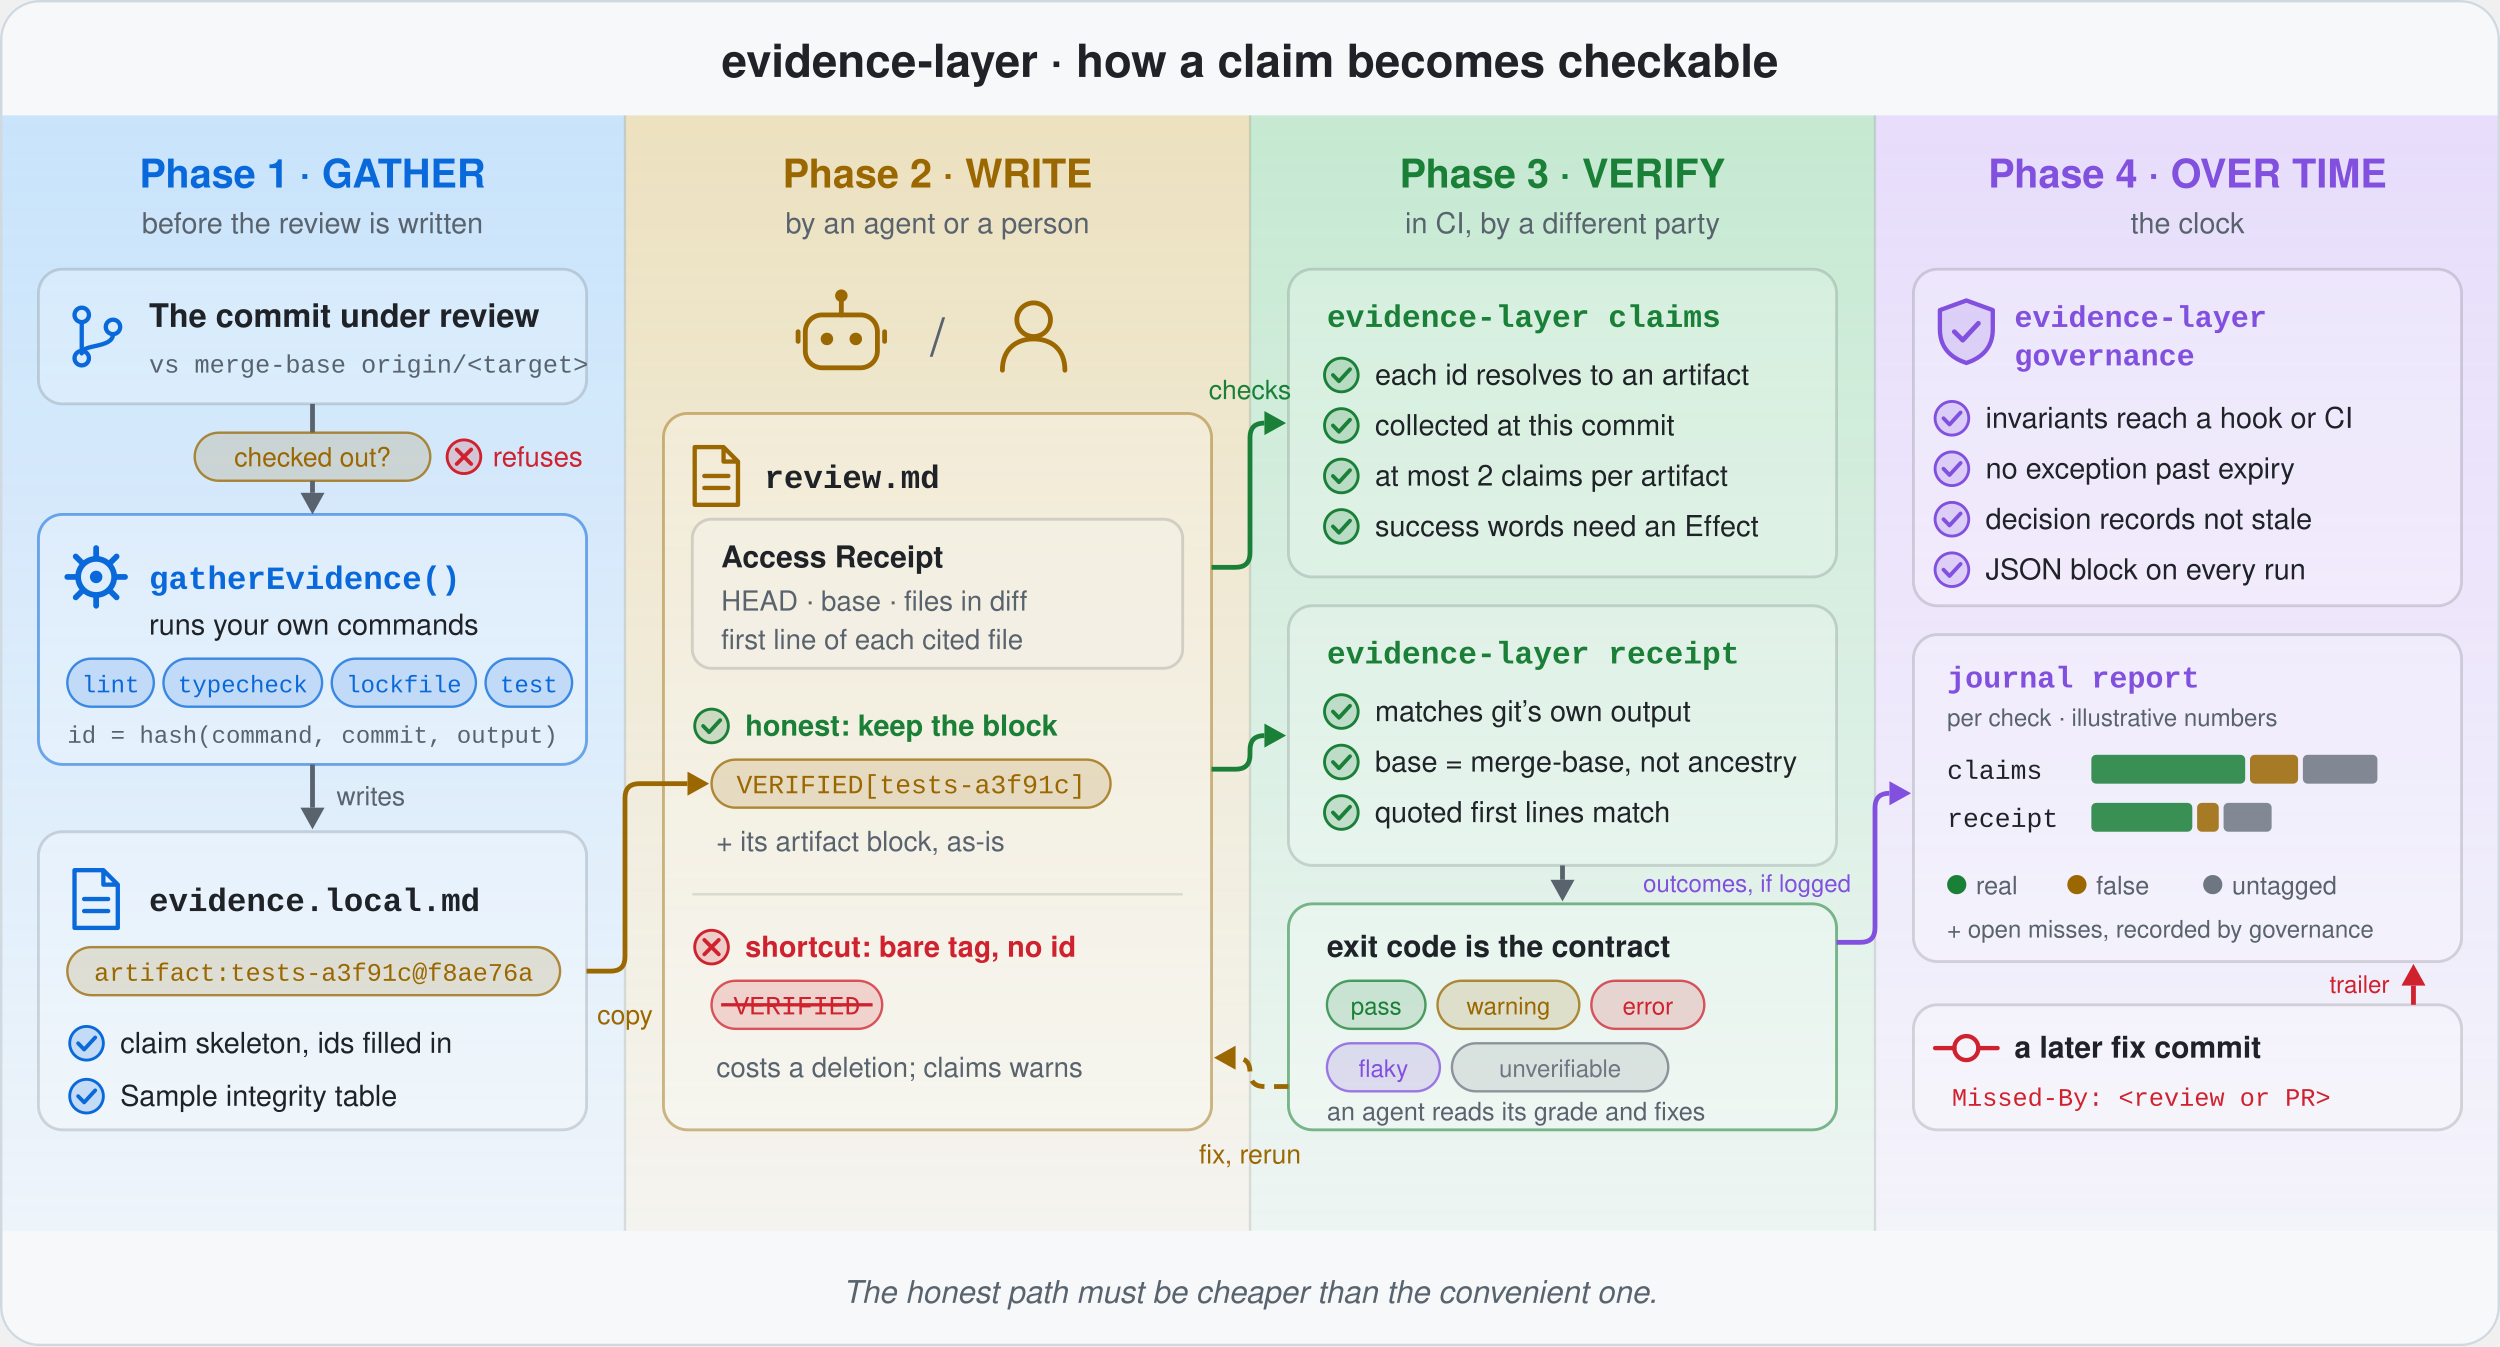
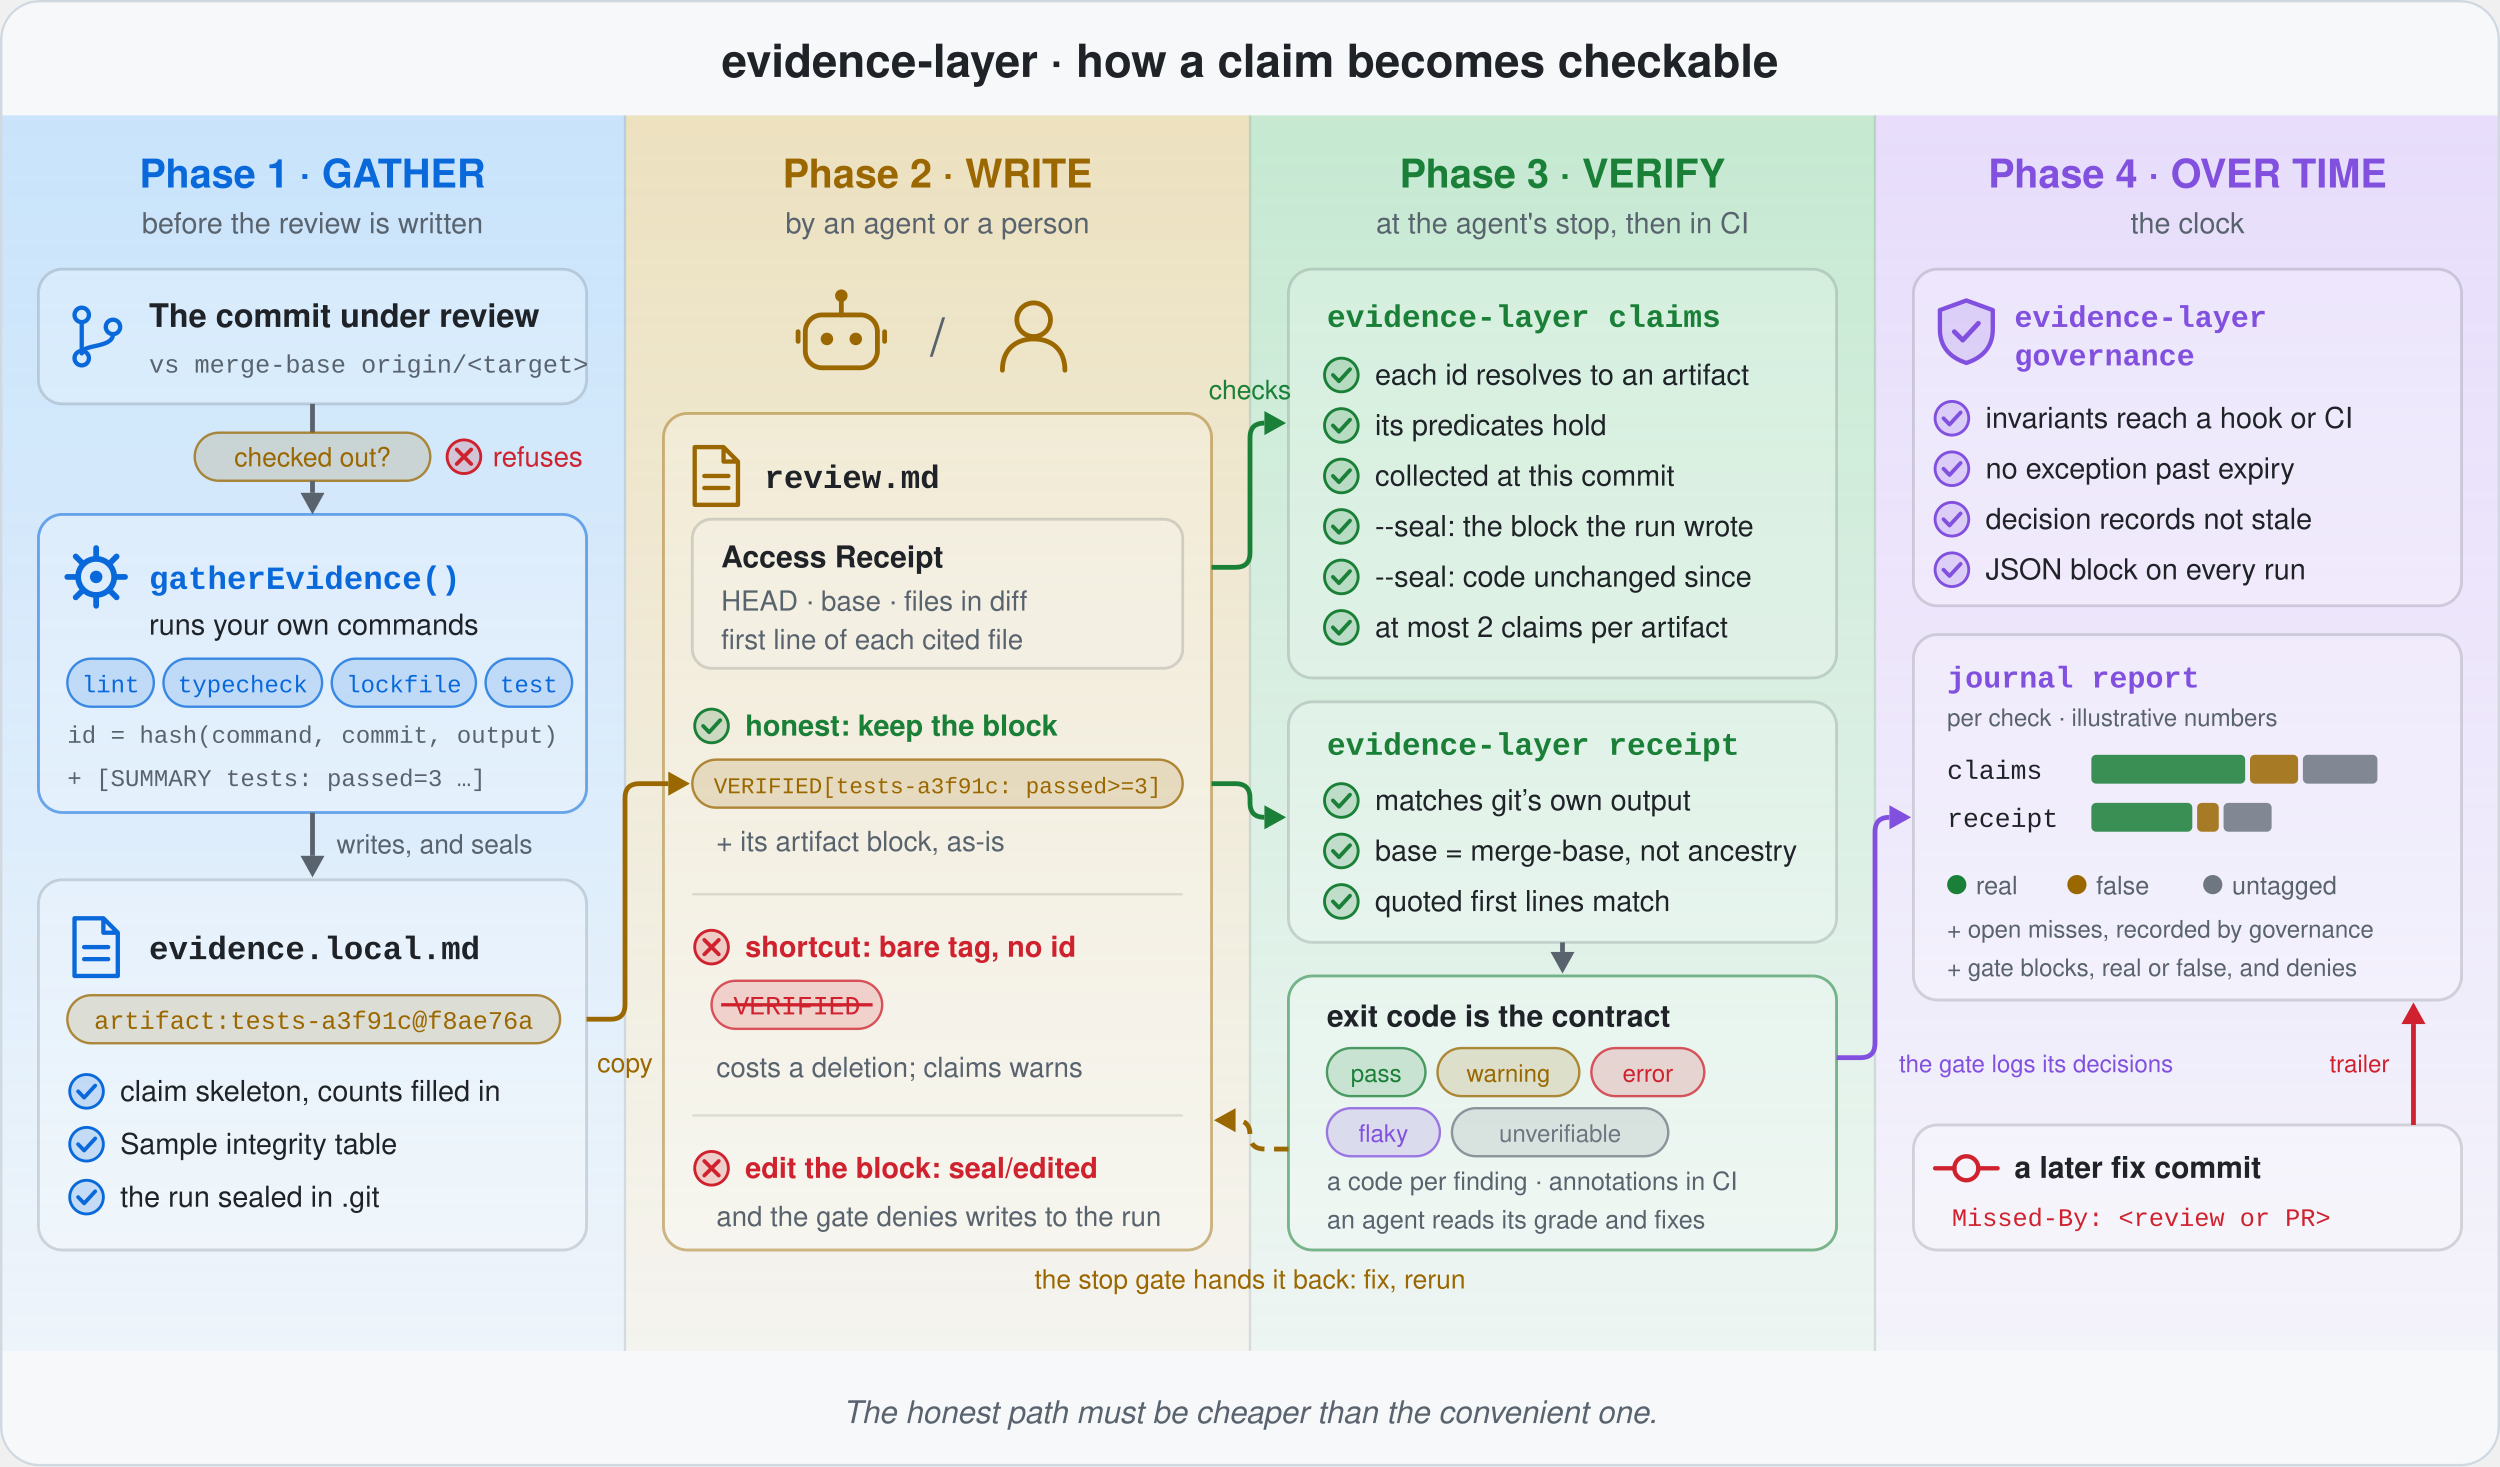
- <svg xmlns="http://www.w3.org/2000/svg" viewBox="0 0 1040 560" width="1040" height="560" role="img" aria-label="How evidence-layer works, in four phases: gather evidence at the commit before the review is written, write the review by keeping the addressed artifact blocks, verify claims and the Access Receipt in CI, and count findings and misses over time in the journal.">
+ <svg xmlns="http://www.w3.org/2000/svg" viewBox="0 0 1040 610" width="1040" height="610" role="img" aria-label="How evidence-layer works, in four phases: gather evidence at the commit before the review is written, write the review by keeping the addressed artifact blocks, verify claims, the sealed run and the Access Receipt when the agent stops and again in CI, and count findings, gate decisions and misses over time in the journal.">
  <defs>
    <linearGradient id="g-1" x1="0" y1="0" x2="0" y2="1">
      <stop offset="0" stop-color="#54aeff" stop-opacity="0.28" />
      <stop offset="1" stop-color="#54aeff" stop-opacity="0.05" />
    </linearGradient>
    <linearGradient id="g-2" x1="0" y1="0" x2="0" y2="1">
      <stop offset="0" stop-color="#d4a72c" stop-opacity="0.28" />
      <stop offset="1" stop-color="#d4a72c" stop-opacity="0.05" />
    </linearGradient>
    <linearGradient id="g-3" x1="0" y1="0" x2="0" y2="1">
      <stop offset="0" stop-color="#4ac26b" stop-opacity="0.28" />
      <stop offset="1" stop-color="#4ac26b" stop-opacity="0.05" />
    </linearGradient>
    <linearGradient id="g-4" x1="0" y1="0" x2="0" y2="1">
      <stop offset="0" stop-color="#c297ff" stop-opacity="0.28" />
      <stop offset="1" stop-color="#c297ff" stop-opacity="0.05" />
    </linearGradient>
    <clipPath id="frame">
-       <rect width="1040" height="560" rx="16" />
+       <rect width="1040" height="610" rx="16" />
    </clipPath>
  </defs>
  <g clip-path="url(#frame)">
-     <rect width="1040" height="560" fill="#f6f8fa" />
-     <rect x="0" y="48" width="260" height="464" fill="url(#g-1)" />
+     <rect width="1040" height="610" fill="#f6f8fa" />
+     <rect x="0" y="48" width="260" height="514" fill="url(#g-1)" />
    <text x="130" y="78" font-family="-apple-system, BlinkMacSystemFont, 'Segoe UI', Helvetica, Arial, sans-serif" font-size="16.5" font-weight="700" fill="#0969da" text-anchor="middle">Phase 1 · GATHER</text>
    <text x="130" y="97" font-family="-apple-system, BlinkMacSystemFont, 'Segoe UI', Helvetica, Arial, sans-serif" font-size="12" font-weight="400" fill="#59636e" text-anchor="middle">before the review is written</text>
-     <rect x="260" y="48" width="260" height="464" fill="url(#g-2)" />
-     <line x1="260" y1="48" x2="260" y2="512" stroke="#1f2328" stroke-opacity="0.12" />
+     <rect x="260" y="48" width="260" height="514" fill="url(#g-2)" />
+     <line x1="260" y1="48" x2="260" y2="562" stroke="#1f2328" stroke-opacity="0.12" />
    <text x="390" y="78" font-family="-apple-system, BlinkMacSystemFont, 'Segoe UI', Helvetica, Arial, sans-serif" font-size="16.5" font-weight="700" fill="#9a6700" text-anchor="middle">Phase 2 · WRITE</text>
    <text x="390" y="97" font-family="-apple-system, BlinkMacSystemFont, 'Segoe UI', Helvetica, Arial, sans-serif" font-size="12" font-weight="400" fill="#59636e" text-anchor="middle">by an agent or a person</text>
-     <rect x="520" y="48" width="260" height="464" fill="url(#g-3)" />
-     <line x1="520" y1="48" x2="520" y2="512" stroke="#1f2328" stroke-opacity="0.12" />
+     <rect x="520" y="48" width="260" height="514" fill="url(#g-3)" />
+     <line x1="520" y1="48" x2="520" y2="562" stroke="#1f2328" stroke-opacity="0.12" />
    <text x="650" y="78" font-family="-apple-system, BlinkMacSystemFont, 'Segoe UI', Helvetica, Arial, sans-serif" font-size="16.5" font-weight="700" fill="#1a7f37" text-anchor="middle">Phase 3 · VERIFY</text>
-     <text x="650" y="97" font-family="-apple-system, BlinkMacSystemFont, 'Segoe UI', Helvetica, Arial, sans-serif" font-size="12" font-weight="400" fill="#59636e" text-anchor="middle">in CI, by a different party</text>
-     <rect x="780" y="48" width="260" height="464" fill="url(#g-4)" />
-     <line x1="780" y1="48" x2="780" y2="512" stroke="#1f2328" stroke-opacity="0.12" />
+     <text x="650" y="97" font-family="-apple-system, BlinkMacSystemFont, 'Segoe UI', Helvetica, Arial, sans-serif" font-size="12" font-weight="400" fill="#59636e" text-anchor="middle">at the agent's stop, then in CI</text>
+     <rect x="780" y="48" width="260" height="514" fill="url(#g-4)" />
+     <line x1="780" y1="48" x2="780" y2="562" stroke="#1f2328" stroke-opacity="0.12" />
    <text x="910" y="78" font-family="-apple-system, BlinkMacSystemFont, 'Segoe UI', Helvetica, Arial, sans-serif" font-size="16.5" font-weight="700" fill="#8250df" text-anchor="middle">Phase 4 · OVER TIME</text>
    <text x="910" y="97" font-family="-apple-system, BlinkMacSystemFont, 'Segoe UI', Helvetica, Arial, sans-serif" font-size="12" font-weight="400" fill="#59636e" text-anchor="middle">the clock</text>
    <text x="520" y="32" font-family="-apple-system, BlinkMacSystemFont, 'Segoe UI', Helvetica, Arial, sans-serif" font-size="19" font-weight="700" fill="#1f2328" text-anchor="middle">evidence-layer · how a claim becomes checkable</text>
    <rect x="16" y="112" width="228" height="56" rx="10" fill="#ffffff" fill-opacity="0.2" stroke="#1f2328" stroke-opacity="0.16" stroke-width="1.2" />
    <g fill="none" stroke="#0969da" stroke-width="1.8" stroke-linecap="round">
      <circle cx="34" cy="131" r="3" />
      <circle cx="34" cy="149" r="3" />
      <circle cx="47" cy="136" r="3" />
      <path d="M34,134 v12 M47,139 c0,6 -13,4 -13,8" />
    </g>
    <text x="62" y="136" font-family="-apple-system, BlinkMacSystemFont, 'Segoe UI', Helvetica, Arial, sans-serif" font-size="13.5" font-weight="600" fill="#1f2328" text-anchor="start">The commit under review</text>
    <text x="62" y="155" font-family="ui-monospace, SFMono-Regular, Menlo, Consolas, 'Liberation Mono', monospace" font-size="10.5" font-weight="400" fill="#59636e" text-anchor="start">vs merge-base origin/&lt;target&gt;</text>
    <path d="M130,168 V180" fill="none" stroke="#59636e" stroke-width="2" stroke-linejoin="round" />
    <rect x="81" y="180" width="98" height="20" rx="10" fill="#9a6700" fill-opacity="0.16" stroke="#9a6700" stroke-opacity="0.75" stroke-width="1" />
    <text x="130" y="194" font-family="-apple-system, BlinkMacSystemFont, 'Segoe UI', Helvetica, Arial, sans-serif" font-size="11" font-weight="400" fill="#9a6700" text-anchor="middle">checked out?</text>
    <circle cx="193" cy="190" r="7" fill="#cf222e" fill-opacity="0.18" stroke="#cf222e" stroke-width="1.2" />
    <path d="M190,187 l6,6 M196,187 l-6,6" stroke="#cf222e" stroke-width="1.6" stroke-linecap="round" />
    <text x="205" y="194" font-family="-apple-system, BlinkMacSystemFont, 'Segoe UI', Helvetica, Arial, sans-serif" font-size="11.5" font-weight="400" fill="#cf222e" text-anchor="start">refuses</text>
    <path d="M130,200 V205" fill="none" stroke="#59636e" stroke-width="2" stroke-linejoin="round" />
    <polygon points="125,205 130,214 135,205" fill="#59636e" />
-     <rect x="16" y="214" width="228" height="104" rx="10" fill="#ffffff" fill-opacity="0.2" stroke="#0969da" stroke-opacity="0.55" stroke-width="1.2" />
+     <rect x="16" y="214" width="228" height="124" rx="10" fill="#ffffff" fill-opacity="0.2" stroke="#0969da" stroke-opacity="0.55" stroke-width="1.2" />
    <g fill="none" stroke="#0969da" stroke-width="2.4" stroke-linecap="round">
      <circle cx="40" cy="240" r="7.5" />
      <path d="M48.0,240.0 L52.0,240.0 M45.7,245.7 L48.5,248.5 M40.0,248.0 L40.0,252.0 M34.3,245.7 L31.5,248.5 M32.0,240.0 L28.0,240.0 M34.3,234.3 L31.5,231.5 M40.0,232.0 L40.0,228.0 M45.7,234.3 L48.5,231.5" />
    </g>
    <circle cx="40" cy="240" r="2.6" fill="#0969da" />
    <text x="62" y="245" font-family="ui-monospace, SFMono-Regular, Menlo, Consolas, 'Liberation Mono', monospace" font-size="13.5" font-weight="700" fill="#0969da" text-anchor="start">gatherEvidence()</text>
    <text x="62" y="264" font-family="-apple-system, BlinkMacSystemFont, 'Segoe UI', Helvetica, Arial, sans-serif" font-size="12" font-weight="400" fill="#1f2328" text-anchor="start">runs your own commands</text>
    <rect x="28" y="274" width="36" height="20" rx="10" fill="#0969da" fill-opacity="0.16" stroke="#0969da" stroke-opacity="0.75" stroke-width="1" />
    <text x="46" y="288" font-family="ui-monospace, SFMono-Regular, Menlo, Consolas, 'Liberation Mono', monospace" font-size="10" font-weight="400" fill="#0969da" text-anchor="middle">lint</text>
    <rect x="68" y="274" width="66" height="20" rx="10" fill="#0969da" fill-opacity="0.16" stroke="#0969da" stroke-opacity="0.75" stroke-width="1" />
    <text x="101" y="288" font-family="ui-monospace, SFMono-Regular, Menlo, Consolas, 'Liberation Mono', monospace" font-size="10" font-weight="400" fill="#0969da" text-anchor="middle">typecheck</text>
    <rect x="138" y="274" width="60" height="20" rx="10" fill="#0969da" fill-opacity="0.16" stroke="#0969da" stroke-opacity="0.75" stroke-width="1" />
    <text x="168" y="288" font-family="ui-monospace, SFMono-Regular, Menlo, Consolas, 'Liberation Mono', monospace" font-size="10" font-weight="400" fill="#0969da" text-anchor="middle">lockfile</text>
    <rect x="202" y="274" width="36" height="20" rx="10" fill="#0969da" fill-opacity="0.16" stroke="#0969da" stroke-opacity="0.75" stroke-width="1" />
    <text x="220" y="288" font-family="ui-monospace, SFMono-Regular, Menlo, Consolas, 'Liberation Mono', monospace" font-size="10" font-weight="400" fill="#0969da" text-anchor="middle">test</text>
    <text x="28" y="309" font-family="ui-monospace, SFMono-Regular, Menlo, Consolas, 'Liberation Mono', monospace" font-size="10" font-weight="400" fill="#59636e" text-anchor="start">id = hash(command, commit, output)</text>
-     <path d="M130,318 V336" fill="none" stroke="#59636e" stroke-width="2" stroke-linejoin="round" />
-     <polygon points="125,336 130,345 135,336" fill="#59636e" />
-     <text x="140" y="335" font-family="-apple-system, BlinkMacSystemFont, 'Segoe UI', Helvetica, Arial, sans-serif" font-size="11" font-weight="400" fill="#59636e" text-anchor="start">writes</text>
-     <rect x="16" y="346" width="228" height="124" rx="10" fill="#ffffff" fill-opacity="0.2" stroke="#1f2328" stroke-opacity="0.16" stroke-width="1.2" />
+     <text x="28" y="327" font-family="ui-monospace, SFMono-Regular, Menlo, Consolas, 'Liberation Mono', monospace" font-size="10" font-weight="400" fill="#59636e" text-anchor="start">+ [SUMMARY tests: passed=3 …]</text>
+     <path d="M130,338 V356" fill="none" stroke="#59636e" stroke-width="2" stroke-linejoin="round" />
+     <polygon points="125,356 130,365 135,356" fill="#59636e" />
+     <text x="140" y="355" font-family="-apple-system, BlinkMacSystemFont, 'Segoe UI', Helvetica, Arial, sans-serif" font-size="11" font-weight="400" fill="#59636e" text-anchor="start">writes, and seals</text>
+     <rect x="16" y="366" width="228" height="154" rx="10" fill="#ffffff" fill-opacity="0.2" stroke="#1f2328" stroke-opacity="0.16" stroke-width="1.2" />
    <g fill="none" stroke="#0969da" stroke-width="1.8" stroke-linejoin="round">
-       <path d="M31,362 h12 l6,6 v18 h-18 z M43,362 v6 h6" />
-       <path d="M35,374 h10 M35,379 h10" stroke-linecap="round" />
-     </g>
-     <text x="62" y="379" font-family="ui-monospace, SFMono-Regular, Menlo, Consolas, 'Liberation Mono', monospace" font-size="13.5" font-weight="700" fill="#1f2328" text-anchor="start">evidence.local.md</text>
-     <rect x="28" y="394" width="205" height="20" rx="10" fill="#9a6700" fill-opacity="0.16" stroke="#9a6700" stroke-opacity="0.75" stroke-width="1" />
-     <text x="130.5" y="408" font-family="ui-monospace, SFMono-Regular, Menlo, Consolas, 'Liberation Mono', monospace" font-size="10.5" font-weight="400" fill="#9a6700" text-anchor="middle">artifact:tests-a3f91c@f8ae76a</text>
-     <circle cx="36" cy="434" r="7" fill="#0969da" fill-opacity="0.18" stroke="#0969da" stroke-width="1.2" />
-     <path d="M32.5,434 l2.5,2.6 l4.6,-5" fill="none" stroke="#0969da" stroke-width="1.6" stroke-linecap="round" stroke-linejoin="round" />
-     <text x="50" y="438" font-family="-apple-system, BlinkMacSystemFont, 'Segoe UI', Helvetica, Arial, sans-serif" font-size="12" font-weight="400" fill="#1f2328" text-anchor="start">claim skeleton, ids filled in</text>
-     <circle cx="36" cy="456" r="7" fill="#0969da" fill-opacity="0.18" stroke="#0969da" stroke-width="1.2" />
-     <path d="M32.5,456 l2.5,2.6 l4.6,-5" fill="none" stroke="#0969da" stroke-width="1.6" stroke-linecap="round" stroke-linejoin="round" />
-     <text x="50" y="460" font-family="-apple-system, BlinkMacSystemFont, 'Segoe UI', Helvetica, Arial, sans-serif" font-size="12" font-weight="400" fill="#1f2328" text-anchor="start">Sample integrity table</text>
+       <path d="M31,382 h12 l6,6 v18 h-18 z M43,382 v6 h6" />
+       <path d="M35,394 h10 M35,399 h10" stroke-linecap="round" />
+     </g>
+     <text x="62" y="399" font-family="ui-monospace, SFMono-Regular, Menlo, Consolas, 'Liberation Mono', monospace" font-size="13.5" font-weight="700" fill="#1f2328" text-anchor="start">evidence.local.md</text>
+     <rect x="28" y="414" width="205" height="20" rx="10" fill="#9a6700" fill-opacity="0.16" stroke="#9a6700" stroke-opacity="0.75" stroke-width="1" />
+     <text x="130.5" y="428" font-family="ui-monospace, SFMono-Regular, Menlo, Consolas, 'Liberation Mono', monospace" font-size="10.5" font-weight="400" fill="#9a6700" text-anchor="middle">artifact:tests-a3f91c@f8ae76a</text>
+     <circle cx="36" cy="454" r="7" fill="#0969da" fill-opacity="0.18" stroke="#0969da" stroke-width="1.2" />
+     <path d="M32.5,454 l2.5,2.6 l4.6,-5" fill="none" stroke="#0969da" stroke-width="1.6" stroke-linecap="round" stroke-linejoin="round" />
+     <text x="50" y="458" font-family="-apple-system, BlinkMacSystemFont, 'Segoe UI', Helvetica, Arial, sans-serif" font-size="12" font-weight="400" fill="#1f2328" text-anchor="start">claim skeleton, counts filled in</text>
+     <circle cx="36" cy="476" r="7" fill="#0969da" fill-opacity="0.18" stroke="#0969da" stroke-width="1.2" />
+     <path d="M32.5,476 l2.5,2.6 l4.6,-5" fill="none" stroke="#0969da" stroke-width="1.6" stroke-linecap="round" stroke-linejoin="round" />
+     <text x="50" y="480" font-family="-apple-system, BlinkMacSystemFont, 'Segoe UI', Helvetica, Arial, sans-serif" font-size="12" font-weight="400" fill="#1f2328" text-anchor="start">Sample integrity table</text>
+     <circle cx="36" cy="498" r="7" fill="#0969da" fill-opacity="0.18" stroke="#0969da" stroke-width="1.2" />
+     <path d="M32.5,498 l2.5,2.6 l4.6,-5" fill="none" stroke="#0969da" stroke-width="1.6" stroke-linecap="round" stroke-linejoin="round" />
+     <text x="50" y="502" font-family="-apple-system, BlinkMacSystemFont, 'Segoe UI', Helvetica, Arial, sans-serif" font-size="12" font-weight="400" fill="#1f2328" text-anchor="start">the run sealed in .git</text>
    <g fill="none" stroke="#9a6700" stroke-width="2" stroke-linecap="round">
      <rect x="335" y="131" width="30" height="22" rx="7" />
      <path d="M350,131 v-6" />
      <path d="M332,142 v-4 M368,142 v-4" />
    </g>
    <circle cx="350" cy="123" r="2.6" fill="#9a6700" />
    <circle cx="344" cy="141" r="2.6" fill="#9a6700" />
    <circle cx="356" cy="141" r="2.6" fill="#9a6700" />
    <text x="390" y="148" font-family="-apple-system, BlinkMacSystemFont, 'Segoe UI', Helvetica, Arial, sans-serif" font-size="22" font-weight="400" fill="#59636e" text-anchor="middle">/</text>
    <g fill="none" stroke="#9a6700" stroke-width="2" stroke-linecap="round">
      <circle cx="430" cy="133" r="7" />
      <path d="M417,154 c0,-9 6,-13 13,-13 s13,4 13,13" />
    </g>
-     <rect x="276" y="172" width="228" height="298" rx="10" fill="#ffffff" fill-opacity="0.2" stroke="#9a6700" stroke-opacity="0.45" stroke-width="1.2" />
+     <rect x="276" y="172" width="228" height="348" rx="10" fill="#ffffff" fill-opacity="0.2" stroke="#9a6700" stroke-opacity="0.45" stroke-width="1.2" />
    <g fill="none" stroke="#9a6700" stroke-width="1.8" stroke-linejoin="round">
      <path d="M289,186 h12 l6,6 v18 h-18 z M301,186 v6 h6" />
      <path d="M293,198 h10 M293,203 h10" stroke-linecap="round" />
    </g>
    <text x="318" y="203" font-family="ui-monospace, SFMono-Regular, Menlo, Consolas, 'Liberation Mono', monospace" font-size="13.5" font-weight="700" fill="#1f2328" text-anchor="start">review.md</text>
    <rect x="288" y="216" width="204" height="62" rx="8" fill="#f6f8fa" fill-opacity="0.2" stroke="#1f2328" stroke-opacity="0.16" stroke-width="1.2" />
    <text x="300" y="236" font-family="-apple-system, BlinkMacSystemFont, 'Segoe UI', Helvetica, Arial, sans-serif" font-size="12.5" font-weight="600" fill="#1f2328" text-anchor="start">Access Receipt</text>
    <text x="300" y="254" font-family="-apple-system, BlinkMacSystemFont, 'Segoe UI', Helvetica, Arial, sans-serif" font-size="11.5" font-weight="400" fill="#59636e" text-anchor="start">HEAD · base · files in diff</text>
    <text x="300" y="270" font-family="-apple-system, BlinkMacSystemFont, 'Segoe UI', Helvetica, Arial, sans-serif" font-size="11.5" font-weight="400" fill="#59636e" text-anchor="start">first line of each cited file</text>
    <circle cx="296" cy="302" r="7" fill="#1a7f37" fill-opacity="0.18" stroke="#1a7f37" stroke-width="1.2" />
    <path d="M292.5,302 l2.5,2.6 l4.6,-5" fill="none" stroke="#1a7f37" stroke-width="1.6" stroke-linecap="round" stroke-linejoin="round" />
    <text x="310" y="306" font-family="-apple-system, BlinkMacSystemFont, 'Segoe UI', Helvetica, Arial, sans-serif" font-size="12" font-weight="600" fill="#1a7f37" text-anchor="start">honest: keep the block</text>
-     <rect x="296" y="316" width="166" height="20" rx="10" fill="#9a6700" fill-opacity="0.16" stroke="#9a6700" stroke-opacity="0.75" stroke-width="1" />
-     <text x="379" y="330" font-family="ui-monospace, SFMono-Regular, Menlo, Consolas, 'Liberation Mono', monospace" font-size="11" font-weight="400" fill="#9a6700" text-anchor="middle">VERIFIED[tests-a3f91c]</text>
+     <rect x="288" y="316" width="204" height="20" rx="10" fill="#9a6700" fill-opacity="0.16" stroke="#9a6700" stroke-opacity="0.75" stroke-width="1" />
+     <text x="390" y="330" font-family="ui-monospace, SFMono-Regular, Menlo, Consolas, 'Liberation Mono', monospace" font-size="9.4" font-weight="400" fill="#9a6700" text-anchor="middle">VERIFIED[tests-a3f91c: passed&gt;=3]</text>
    <text x="298" y="354" font-family="-apple-system, BlinkMacSystemFont, 'Segoe UI', Helvetica, Arial, sans-serif" font-size="11.5" font-weight="400" fill="#59636e" text-anchor="start">+ its artifact block, as-is</text>
    <line x1="288" y1="372" x2="492" y2="372" stroke="#1f2328" stroke-opacity="0.12" />
    <circle cx="296" cy="394" r="7" fill="#cf222e" fill-opacity="0.18" stroke="#cf222e" stroke-width="1.2" />
    <path d="M293,391 l6,6 M299,391 l-6,6" stroke="#cf222e" stroke-width="1.6" stroke-linecap="round" />
    <text x="310" y="398" font-family="-apple-system, BlinkMacSystemFont, 'Segoe UI', Helvetica, Arial, sans-serif" font-size="12" font-weight="600" fill="#cf222e" text-anchor="start">shortcut: bare tag, no id</text>
    <rect x="296" y="408" width="71" height="20" rx="10" fill="#cf222e" fill-opacity="0.16" stroke="#cf222e" stroke-opacity="0.75" stroke-width="1" />
    <text x="331.5" y="422" font-family="ui-monospace, SFMono-Regular, Menlo, Consolas, 'Liberation Mono', monospace" font-size="11" font-weight="400" fill="#cf222e" text-anchor="middle">VERIFIED</text>
    <line x1="300" y1="418" x2="363" y2="418" stroke="#cf222e" stroke-width="1.4" />
    <text x="298" y="448" font-family="-apple-system, BlinkMacSystemFont, 'Segoe UI', Helvetica, Arial, sans-serif" font-size="11.5" font-weight="400" fill="#59636e" text-anchor="start">costs a deletion; claims warns</text>
-     <rect x="536" y="112" width="228" height="128" rx="10" fill="#ffffff" fill-opacity="0.2" stroke="#1f2328" stroke-opacity="0.16" stroke-width="1.2" />
+     <line x1="288" y1="464" x2="492" y2="464" stroke="#1f2328" stroke-opacity="0.12" />
+     <circle cx="296" cy="486" r="7" fill="#cf222e" fill-opacity="0.18" stroke="#cf222e" stroke-width="1.2" />
+     <path d="M293,483 l6,6 M299,483 l-6,6" stroke="#cf222e" stroke-width="1.6" stroke-linecap="round" />
+     <text x="310" y="490" font-family="-apple-system, BlinkMacSystemFont, 'Segoe UI', Helvetica, Arial, sans-serif" font-size="12" font-weight="600" fill="#cf222e" text-anchor="start">edit the block: seal/edited</text>
+     <text x="298" y="510" font-family="-apple-system, BlinkMacSystemFont, 'Segoe UI', Helvetica, Arial, sans-serif" font-size="11.5" font-weight="400" fill="#59636e" text-anchor="start">and the gate denies writes to the run</text>
+     <rect x="536" y="112" width="228" height="170" rx="10" fill="#ffffff" fill-opacity="0.2" stroke="#1f2328" stroke-opacity="0.16" stroke-width="1.2" />
    <text x="552" y="136" font-family="ui-monospace, SFMono-Regular, Menlo, Consolas, 'Liberation Mono', monospace" font-size="13" font-weight="700" fill="#1a7f37" text-anchor="start">evidence-layer claims</text>
    <circle cx="558" cy="156" r="7" fill="#1a7f37" fill-opacity="0.18" stroke="#1a7f37" stroke-width="1.2" />
    <path d="M554.5,156 l2.5,2.6 l4.6,-5" fill="none" stroke="#1a7f37" stroke-width="1.6" stroke-linecap="round" stroke-linejoin="round" />
    <text x="572" y="160" font-family="-apple-system, BlinkMacSystemFont, 'Segoe UI', Helvetica, Arial, sans-serif" font-size="12" font-weight="400" fill="#1f2328" text-anchor="start">each id resolves to an artifact</text>
    <circle cx="558" cy="177" r="7" fill="#1a7f37" fill-opacity="0.18" stroke="#1a7f37" stroke-width="1.2" />
    <path d="M554.5,177 l2.5,2.6 l4.6,-5" fill="none" stroke="#1a7f37" stroke-width="1.6" stroke-linecap="round" stroke-linejoin="round" />
-     <text x="572" y="181" font-family="-apple-system, BlinkMacSystemFont, 'Segoe UI', Helvetica, Arial, sans-serif" font-size="12" font-weight="400" fill="#1f2328" text-anchor="start">collected at this commit</text>
+     <text x="572" y="181" font-family="-apple-system, BlinkMacSystemFont, 'Segoe UI', Helvetica, Arial, sans-serif" font-size="12" font-weight="400" fill="#1f2328" text-anchor="start">its predicates hold</text>
    <circle cx="558" cy="198" r="7" fill="#1a7f37" fill-opacity="0.18" stroke="#1a7f37" stroke-width="1.2" />
    <path d="M554.5,198 l2.5,2.6 l4.6,-5" fill="none" stroke="#1a7f37" stroke-width="1.6" stroke-linecap="round" stroke-linejoin="round" />
-     <text x="572" y="202" font-family="-apple-system, BlinkMacSystemFont, 'Segoe UI', Helvetica, Arial, sans-serif" font-size="12" font-weight="400" fill="#1f2328" text-anchor="start">at most 2 claims per artifact</text>
+     <text x="572" y="202" font-family="-apple-system, BlinkMacSystemFont, 'Segoe UI', Helvetica, Arial, sans-serif" font-size="12" font-weight="400" fill="#1f2328" text-anchor="start">collected at this commit</text>
    <circle cx="558" cy="219" r="7" fill="#1a7f37" fill-opacity="0.18" stroke="#1a7f37" stroke-width="1.2" />
    <path d="M554.5,219 l2.5,2.6 l4.6,-5" fill="none" stroke="#1a7f37" stroke-width="1.6" stroke-linecap="round" stroke-linejoin="round" />
-     <text x="572" y="223" font-family="-apple-system, BlinkMacSystemFont, 'Segoe UI', Helvetica, Arial, sans-serif" font-size="12" font-weight="400" fill="#1f2328" text-anchor="start">success words need an Effect</text>
-     <rect x="536" y="252" width="228" height="108" rx="10" fill="#ffffff" fill-opacity="0.2" stroke="#1f2328" stroke-opacity="0.16" stroke-width="1.2" />
-     <text x="552" y="276" font-family="ui-monospace, SFMono-Regular, Menlo, Consolas, 'Liberation Mono', monospace" font-size="13" font-weight="700" fill="#1a7f37" text-anchor="start">evidence-layer receipt</text>
-     <circle cx="558" cy="296" r="7" fill="#1a7f37" fill-opacity="0.18" stroke="#1a7f37" stroke-width="1.2" />
-     <path d="M554.5,296 l2.5,2.6 l4.6,-5" fill="none" stroke="#1a7f37" stroke-width="1.6" stroke-linecap="round" stroke-linejoin="round" />
-     <text x="572" y="300" font-family="-apple-system, BlinkMacSystemFont, 'Segoe UI', Helvetica, Arial, sans-serif" font-size="12" font-weight="400" fill="#1f2328" text-anchor="start">matches git’s own output</text>
-     <circle cx="558" cy="317" r="7" fill="#1a7f37" fill-opacity="0.18" stroke="#1a7f37" stroke-width="1.2" />
-     <path d="M554.5,317 l2.5,2.6 l4.6,-5" fill="none" stroke="#1a7f37" stroke-width="1.6" stroke-linecap="round" stroke-linejoin="round" />
-     <text x="572" y="321" font-family="-apple-system, BlinkMacSystemFont, 'Segoe UI', Helvetica, Arial, sans-serif" font-size="12" font-weight="400" fill="#1f2328" text-anchor="start">base = merge-base, not ancestry</text>
-     <circle cx="558" cy="338" r="7" fill="#1a7f37" fill-opacity="0.18" stroke="#1a7f37" stroke-width="1.2" />
-     <path d="M554.5,338 l2.5,2.6 l4.6,-5" fill="none" stroke="#1a7f37" stroke-width="1.6" stroke-linecap="round" stroke-linejoin="round" />
-     <text x="572" y="342" font-family="-apple-system, BlinkMacSystemFont, 'Segoe UI', Helvetica, Arial, sans-serif" font-size="12" font-weight="400" fill="#1f2328" text-anchor="start">quoted first lines match</text>
-     <path d="M650,360 V366" fill="none" stroke="#59636e" stroke-width="2" stroke-linejoin="round" />
-     <polygon points="645,366 650,375 655,366" fill="#59636e" />
-     <rect x="536" y="376" width="228" height="94" rx="10" fill="#ffffff" fill-opacity="0.2" stroke="#1a7f37" stroke-opacity="0.55" stroke-width="1.2" />
-     <text x="552" y="398" font-family="-apple-system, BlinkMacSystemFont, 'Segoe UI', Helvetica, Arial, sans-serif" font-size="12.5" font-weight="600" fill="#1f2328" text-anchor="start">exit code is the contract</text>
-     <rect x="552" y="408" width="41" height="20" rx="10" fill="#1a7f37" fill-opacity="0.16" stroke="#1a7f37" stroke-opacity="0.75" stroke-width="1" />
-     <text x="572.5" y="422" font-family="-apple-system, BlinkMacSystemFont, 'Segoe UI', Helvetica, Arial, sans-serif" font-size="10" font-weight="400" fill="#1a7f37" text-anchor="middle">pass</text>
-     <rect x="598" y="408" width="59" height="20" rx="10" fill="#9a6700" fill-opacity="0.16" stroke="#9a6700" stroke-opacity="0.75" stroke-width="1" />
-     <text x="627.5" y="422" font-family="-apple-system, BlinkMacSystemFont, 'Segoe UI', Helvetica, Arial, sans-serif" font-size="10" font-weight="400" fill="#9a6700" text-anchor="middle">warning</text>
-     <rect x="662" y="408" width="47" height="20" rx="10" fill="#cf222e" fill-opacity="0.16" stroke="#cf222e" stroke-opacity="0.75" stroke-width="1" />
-     <text x="685.5" y="422" font-family="-apple-system, BlinkMacSystemFont, 'Segoe UI', Helvetica, Arial, sans-serif" font-size="10" font-weight="400" fill="#cf222e" text-anchor="middle">error</text>
-     <rect x="552" y="434" width="47" height="20" rx="10" fill="#8250df" fill-opacity="0.16" stroke="#8250df" stroke-opacity="0.75" stroke-width="1" />
-     <text x="575.5" y="448" font-family="-apple-system, BlinkMacSystemFont, 'Segoe UI', Helvetica, Arial, sans-serif" font-size="10" font-weight="400" fill="#8250df" text-anchor="middle">flaky</text>
-     <rect x="604" y="434" width="90" height="20" rx="10" fill="#6e7781" fill-opacity="0.16" stroke="#6e7781" stroke-opacity="0.75" stroke-width="1" />
-     <text x="649" y="448" font-family="-apple-system, BlinkMacSystemFont, 'Segoe UI', Helvetica, Arial, sans-serif" font-size="10" font-weight="400" fill="#6e7781" text-anchor="middle">unverifiable</text>
-     <text x="552" y="466" font-family="-apple-system, BlinkMacSystemFont, 'Segoe UI', Helvetica, Arial, sans-serif" font-size="10.5" font-weight="400" fill="#59636e" text-anchor="start">an agent reads its grade and fixes</text>
+     <text x="572" y="223" font-family="-apple-system, BlinkMacSystemFont, 'Segoe UI', Helvetica, Arial, sans-serif" font-size="12" font-weight="400" fill="#1f2328" text-anchor="start">--seal: the block the run wrote</text>
+     <circle cx="558" cy="240" r="7" fill="#1a7f37" fill-opacity="0.18" stroke="#1a7f37" stroke-width="1.2" />
+     <path d="M554.5,240 l2.5,2.6 l4.6,-5" fill="none" stroke="#1a7f37" stroke-width="1.6" stroke-linecap="round" stroke-linejoin="round" />
+     <text x="572" y="244" font-family="-apple-system, BlinkMacSystemFont, 'Segoe UI', Helvetica, Arial, sans-serif" font-size="12" font-weight="400" fill="#1f2328" text-anchor="start">--seal: code unchanged since</text>
+     <circle cx="558" cy="261" r="7" fill="#1a7f37" fill-opacity="0.18" stroke="#1a7f37" stroke-width="1.2" />
+     <path d="M554.5,261 l2.5,2.6 l4.6,-5" fill="none" stroke="#1a7f37" stroke-width="1.6" stroke-linecap="round" stroke-linejoin="round" />
+     <text x="572" y="265" font-family="-apple-system, BlinkMacSystemFont, 'Segoe UI', Helvetica, Arial, sans-serif" font-size="12" font-weight="400" fill="#1f2328" text-anchor="start">at most 2 claims per artifact</text>
+     <rect x="536" y="292" width="228" height="100" rx="10" fill="#ffffff" fill-opacity="0.2" stroke="#1f2328" stroke-opacity="0.16" stroke-width="1.2" />
+     <text x="552" y="314" font-family="ui-monospace, SFMono-Regular, Menlo, Consolas, 'Liberation Mono', monospace" font-size="13" font-weight="700" fill="#1a7f37" text-anchor="start">evidence-layer receipt</text>
+     <circle cx="558" cy="333" r="7" fill="#1a7f37" fill-opacity="0.18" stroke="#1a7f37" stroke-width="1.2" />
+     <path d="M554.5,333 l2.5,2.6 l4.6,-5" fill="none" stroke="#1a7f37" stroke-width="1.6" stroke-linecap="round" stroke-linejoin="round" />
+     <text x="572" y="337" font-family="-apple-system, BlinkMacSystemFont, 'Segoe UI', Helvetica, Arial, sans-serif" font-size="12" font-weight="400" fill="#1f2328" text-anchor="start">matches git’s own output</text>
+     <circle cx="558" cy="354" r="7" fill="#1a7f37" fill-opacity="0.18" stroke="#1a7f37" stroke-width="1.2" />
+     <path d="M554.5,354 l2.5,2.6 l4.6,-5" fill="none" stroke="#1a7f37" stroke-width="1.6" stroke-linecap="round" stroke-linejoin="round" />
+     <text x="572" y="358" font-family="-apple-system, BlinkMacSystemFont, 'Segoe UI', Helvetica, Arial, sans-serif" font-size="12" font-weight="400" fill="#1f2328" text-anchor="start">base = merge-base, not ancestry</text>
+     <circle cx="558" cy="375" r="7" fill="#1a7f37" fill-opacity="0.18" stroke="#1a7f37" stroke-width="1.2" />
+     <path d="M554.5,375 l2.5,2.6 l4.6,-5" fill="none" stroke="#1a7f37" stroke-width="1.6" stroke-linecap="round" stroke-linejoin="round" />
+     <text x="572" y="379" font-family="-apple-system, BlinkMacSystemFont, 'Segoe UI', Helvetica, Arial, sans-serif" font-size="12" font-weight="400" fill="#1f2328" text-anchor="start">quoted first lines match</text>
+     <path d="M650,392 V396" fill="none" stroke="#59636e" stroke-width="2" stroke-linejoin="round" />
+     <polygon points="645,396 650,405 655,396" fill="#59636e" />
+     <rect x="536" y="406" width="228" height="114" rx="10" fill="#ffffff" fill-opacity="0.2" stroke="#1a7f37" stroke-opacity="0.55" stroke-width="1.2" />
+     <text x="552" y="427" font-family="-apple-system, BlinkMacSystemFont, 'Segoe UI', Helvetica, Arial, sans-serif" font-size="12.5" font-weight="600" fill="#1f2328" text-anchor="start">exit code is the contract</text>
+     <rect x="552" y="436" width="41" height="20" rx="10" fill="#1a7f37" fill-opacity="0.16" stroke="#1a7f37" stroke-opacity="0.75" stroke-width="1" />
+     <text x="572.5" y="450" font-family="-apple-system, BlinkMacSystemFont, 'Segoe UI', Helvetica, Arial, sans-serif" font-size="10" font-weight="400" fill="#1a7f37" text-anchor="middle">pass</text>
+     <rect x="598" y="436" width="59" height="20" rx="10" fill="#9a6700" fill-opacity="0.16" stroke="#9a6700" stroke-opacity="0.75" stroke-width="1" />
+     <text x="627.5" y="450" font-family="-apple-system, BlinkMacSystemFont, 'Segoe UI', Helvetica, Arial, sans-serif" font-size="10" font-weight="400" fill="#9a6700" text-anchor="middle">warning</text>
+     <rect x="662" y="436" width="47" height="20" rx="10" fill="#cf222e" fill-opacity="0.16" stroke="#cf222e" stroke-opacity="0.75" stroke-width="1" />
+     <text x="685.5" y="450" font-family="-apple-system, BlinkMacSystemFont, 'Segoe UI', Helvetica, Arial, sans-serif" font-size="10" font-weight="400" fill="#cf222e" text-anchor="middle">error</text>
+     <rect x="552" y="461" width="47" height="20" rx="10" fill="#8250df" fill-opacity="0.16" stroke="#8250df" stroke-opacity="0.75" stroke-width="1" />
+     <text x="575.5" y="475" font-family="-apple-system, BlinkMacSystemFont, 'Segoe UI', Helvetica, Arial, sans-serif" font-size="10" font-weight="400" fill="#8250df" text-anchor="middle">flaky</text>
+     <rect x="604" y="461" width="90" height="20" rx="10" fill="#6e7781" fill-opacity="0.16" stroke="#6e7781" stroke-opacity="0.75" stroke-width="1" />
+     <text x="649" y="475" font-family="-apple-system, BlinkMacSystemFont, 'Segoe UI', Helvetica, Arial, sans-serif" font-size="10" font-weight="400" fill="#6e7781" text-anchor="middle">unverifiable</text>
+     <text x="552" y="495" font-family="-apple-system, BlinkMacSystemFont, 'Segoe UI', Helvetica, Arial, sans-serif" font-size="10.5" font-weight="400" fill="#59636e" text-anchor="start">a code per finding · annotations in CI</text>
+     <text x="552" y="511" font-family="-apple-system, BlinkMacSystemFont, 'Segoe UI', Helvetica, Arial, sans-serif" font-size="10.5" font-weight="400" fill="#59636e" text-anchor="start">an agent reads its grade and fixes</text>
    <rect x="796" y="112" width="228" height="140" rx="10" fill="#ffffff" fill-opacity="0.2" stroke="#1f2328" stroke-opacity="0.16" stroke-width="1.2" />
    <path d="M818,125 l11,4 v8 c0,8 -5,12 -11,14 c-6,-2 -11,-6 -11,-14 v-8 z" fill="#8250df" fill-opacity="0.16" stroke="#8250df" stroke-width="1.8" stroke-linejoin="round" />
    <path d="M813,138 l3.5,3.5 l6.5,-7" fill="none" stroke="#8250df" stroke-width="2" stroke-linecap="round" stroke-linejoin="round" />
    <text x="838" y="136" font-family="ui-monospace, SFMono-Regular, Menlo, Consolas, 'Liberation Mono', monospace" font-size="12.5" font-weight="700" fill="#8250df" text-anchor="start">evidence-layer</text>
    <text x="838" y="152" font-family="ui-monospace, SFMono-Regular, Menlo, Consolas, 'Liberation Mono', monospace" font-size="12.5" font-weight="700" fill="#8250df" text-anchor="start">governance</text>
    <circle cx="812" cy="174" r="7" fill="#8250df" fill-opacity="0.18" stroke="#8250df" stroke-width="1.2" />
    <path d="M808.5,174 l2.5,2.6 l4.6,-5" fill="none" stroke="#8250df" stroke-width="1.6" stroke-linecap="round" stroke-linejoin="round" />
    <text x="826" y="178" font-family="-apple-system, BlinkMacSystemFont, 'Segoe UI', Helvetica, Arial, sans-serif" font-size="12" font-weight="400" fill="#1f2328" text-anchor="start">invariants reach a hook or CI</text>
    <circle cx="812" cy="195" r="7" fill="#8250df" fill-opacity="0.18" stroke="#8250df" stroke-width="1.2" />
    <path d="M808.5,195 l2.5,2.6 l4.6,-5" fill="none" stroke="#8250df" stroke-width="1.6" stroke-linecap="round" stroke-linejoin="round" />
    <text x="826" y="199" font-family="-apple-system, BlinkMacSystemFont, 'Segoe UI', Helvetica, Arial, sans-serif" font-size="12" font-weight="400" fill="#1f2328" text-anchor="start">no exception past expiry</text>
    <circle cx="812" cy="216" r="7" fill="#8250df" fill-opacity="0.18" stroke="#8250df" stroke-width="1.2" />
    <path d="M808.5,216 l2.5,2.6 l4.6,-5" fill="none" stroke="#8250df" stroke-width="1.6" stroke-linecap="round" stroke-linejoin="round" />
    <text x="826" y="220" font-family="-apple-system, BlinkMacSystemFont, 'Segoe UI', Helvetica, Arial, sans-serif" font-size="12" font-weight="400" fill="#1f2328" text-anchor="start">decision records not stale</text>
    <circle cx="812" cy="237" r="7" fill="#8250df" fill-opacity="0.18" stroke="#8250df" stroke-width="1.2" />
    <path d="M808.5,237 l2.5,2.6 l4.6,-5" fill="none" stroke="#8250df" stroke-width="1.6" stroke-linecap="round" stroke-linejoin="round" />
    <text x="826" y="241" font-family="-apple-system, BlinkMacSystemFont, 'Segoe UI', Helvetica, Arial, sans-serif" font-size="12" font-weight="400" fill="#1f2328" text-anchor="start">JSON block on every run</text>
-     <rect x="796" y="264" width="228" height="136" rx="10" fill="#ffffff" fill-opacity="0.2" stroke="#1f2328" stroke-opacity="0.16" stroke-width="1.2" />
+     <rect x="796" y="264" width="228" height="152" rx="10" fill="#ffffff" fill-opacity="0.2" stroke="#1f2328" stroke-opacity="0.16" stroke-width="1.2" />
    <text x="810" y="286" font-family="ui-monospace, SFMono-Regular, Menlo, Consolas, 'Liberation Mono', monospace" font-size="12.5" font-weight="700" fill="#8250df" text-anchor="start">journal report</text>
    <text x="810" y="302" font-family="-apple-system, BlinkMacSystemFont, 'Segoe UI', Helvetica, Arial, sans-serif" font-size="10" font-weight="400" fill="#59636e" text-anchor="start">per check · illustrative numbers</text>
    <text x="810" y="324" font-family="ui-monospace, SFMono-Regular, Menlo, Consolas, 'Liberation Mono', monospace" font-size="11" font-weight="400" fill="#1f2328" text-anchor="start">claims</text>
    <rect x="870" y="314" width="64" height="12" rx="2" fill="#1a7f37" fill-opacity="0.85" />
    <rect x="936" y="314" width="20" height="12" rx="2" fill="#9a6700" fill-opacity="0.85" />
    <rect x="958" y="314" width="31" height="12" rx="2" fill="#6e7781" fill-opacity="0.85" />
    <text x="810" y="344" font-family="ui-monospace, SFMono-Regular, Menlo, Consolas, 'Liberation Mono', monospace" font-size="11" font-weight="400" fill="#1f2328" text-anchor="start">receipt</text>
    <rect x="870" y="334" width="42" height="12" rx="2" fill="#1a7f37" fill-opacity="0.85" />
    <rect x="914" y="334" width="9" height="12" rx="2" fill="#9a6700" fill-opacity="0.85" />
    <rect x="925" y="334" width="20" height="12" rx="2" fill="#6e7781" fill-opacity="0.85" />
    <circle cx="814" cy="368" r="4" fill="#1a7f37" />
    <text x="822" y="372" font-family="-apple-system, BlinkMacSystemFont, 'Segoe UI', Helvetica, Arial, sans-serif" font-size="10.5" font-weight="400" fill="#59636e" text-anchor="start">real</text>
    <circle cx="864" cy="368" r="4" fill="#9a6700" />
    <text x="872" y="372" font-family="-apple-system, BlinkMacSystemFont, 'Segoe UI', Helvetica, Arial, sans-serif" font-size="10.5" font-weight="400" fill="#59636e" text-anchor="start">false</text>
    <circle cx="920.5" cy="368" r="4" fill="#6e7781" />
    <text x="928.5" y="372" font-family="-apple-system, BlinkMacSystemFont, 'Segoe UI', Helvetica, Arial, sans-serif" font-size="10.5" font-weight="400" fill="#59636e" text-anchor="start">untagged</text>
    <text x="810" y="390" font-family="-apple-system, BlinkMacSystemFont, 'Segoe UI', Helvetica, Arial, sans-serif" font-size="10" font-weight="400" fill="#59636e" text-anchor="start">+ open misses, recorded by governance</text>
-     <rect x="796" y="418" width="228" height="52" rx="10" fill="#ffffff" fill-opacity="0.2" stroke="#1f2328" stroke-opacity="0.16" stroke-width="1.2" />
+     <text x="810" y="406" font-family="-apple-system, BlinkMacSystemFont, 'Segoe UI', Helvetica, Arial, sans-serif" font-size="10" font-weight="400" fill="#59636e" text-anchor="start">+ gate blocks, real or false, and denies</text>
+     <rect x="796" y="468" width="228" height="52" rx="10" fill="#ffffff" fill-opacity="0.2" stroke="#1f2328" stroke-opacity="0.16" stroke-width="1.2" />
    <g fill="none" stroke="#cf222e" stroke-width="1.8" stroke-linecap="round">
-       <circle cx="818" cy="436" r="5" />
-       <path d="M805,436 h8 M823,436 h8" />
-     </g>
-     <text x="838" y="440" font-family="-apple-system, BlinkMacSystemFont, 'Segoe UI', Helvetica, Arial, sans-serif" font-size="12.5" font-weight="600" fill="#1f2328" text-anchor="start">a later fix commit</text>
-     <text x="812" y="460" font-family="ui-monospace, SFMono-Regular, Menlo, Consolas, 'Liberation Mono', monospace" font-size="10.5" font-weight="400" fill="#cf222e" text-anchor="start">Missed-By: &lt;review or PR&gt;</text>
-     <path d="M1004,418 V410" fill="none" stroke="#cf222e" stroke-width="2" stroke-linejoin="round" />
-     <polygon points="999,410 1004,401 1009,410" fill="#cf222e" />
-     <text x="994" y="413" font-family="-apple-system, BlinkMacSystemFont, 'Segoe UI', Helvetica, Arial, sans-serif" font-size="10" font-weight="400" fill="#cf222e" text-anchor="end">trailer</text>
-     <path d="M244,404 H254 Q260,404 260,398 V332 Q260,326 266,326 H286" fill="none" stroke="#9a6700" stroke-width="2" stroke-linejoin="round" />
-     <polygon points="286,321 295,326 286,331" fill="#9a6700" />
-     <text x="260" y="426" font-family="-apple-system, BlinkMacSystemFont, 'Segoe UI', Helvetica, Arial, sans-serif" font-size="11" font-weight="400" fill="#9a6700" text-anchor="middle">copy</text>
+       <circle cx="818" cy="486" r="5" />
+       <path d="M805,486 h8 M823,486 h8" />
+     </g>
+     <text x="838" y="490" font-family="-apple-system, BlinkMacSystemFont, 'Segoe UI', Helvetica, Arial, sans-serif" font-size="12.5" font-weight="600" fill="#1f2328" text-anchor="start">a later fix commit</text>
+     <text x="812" y="510" font-family="ui-monospace, SFMono-Regular, Menlo, Consolas, 'Liberation Mono', monospace" font-size="10.5" font-weight="400" fill="#cf222e" text-anchor="start">Missed-By: &lt;review or PR&gt;</text>
+     <path d="M1004,468 V426" fill="none" stroke="#cf222e" stroke-width="2" stroke-linejoin="round" />
+     <polygon points="999,426 1004,417 1009,426" fill="#cf222e" />
+     <text x="994" y="446" font-family="-apple-system, BlinkMacSystemFont, 'Segoe UI', Helvetica, Arial, sans-serif" font-size="10" font-weight="400" fill="#cf222e" text-anchor="end">trailer</text>
+     <path d="M244,424 H254 Q260,424 260,418 V332 Q260,326 266,326 H278" fill="none" stroke="#9a6700" stroke-width="2" stroke-linejoin="round" />
+     <polygon points="278,321 287,326 278,331" fill="#9a6700" />
+     <text x="260" y="446" font-family="-apple-system, BlinkMacSystemFont, 'Segoe UI', Helvetica, Arial, sans-serif" font-size="11" font-weight="400" fill="#9a6700" text-anchor="middle">copy</text>
    <path d="M504,236 H514 Q520,236 520,230 V182 Q520,176 526,176 H526" fill="none" stroke="#1a7f37" stroke-width="2" stroke-linejoin="round" />
    <polygon points="526,171 535,176 526,181" fill="#1a7f37" />
-     <path d="M504,320 H514 Q520,320 520,314 V312 Q520,306 526,306 H526" fill="none" stroke="#1a7f37" stroke-width="2" stroke-linejoin="round" />
-     <polygon points="526,301 535,306 526,311" fill="#1a7f37" />
+     <path d="M504,326 H514 Q520,326 520,332 V334 Q520,340 526,340 H526" fill="none" stroke="#1a7f37" stroke-width="2" stroke-linejoin="round" />
+     <polygon points="526,335 535,340 526,345" fill="#1a7f37" />
    <text x="520" y="166" font-family="-apple-system, BlinkMacSystemFont, 'Segoe UI', Helvetica, Arial, sans-serif" font-size="11" font-weight="400" fill="#1a7f37" text-anchor="middle">checks</text>
-     <path d="M536,452 H526 Q520,452 520,446 V446 Q520,440 514,440 H514" fill="none" stroke="#9a6700" stroke-width="2" stroke-linejoin="round" stroke-dasharray="6 4" />
-     <polygon points="514,435 505,440 514,445" fill="#9a6700" />
-     <text x="520" y="484" font-family="-apple-system, BlinkMacSystemFont, 'Segoe UI', Helvetica, Arial, sans-serif" font-size="11" font-weight="400" fill="#9a6700" text-anchor="middle">fix, rerun</text>
-     <path d="M764,392 H774 Q780,392 780,386 V336 Q780,330 786,330 H786" fill="none" stroke="#8250df" stroke-width="2" stroke-linejoin="round" />
-     <polygon points="786,325 795,330 786,335" fill="#8250df" />
-     <text x="770" y="371" font-family="-apple-system, BlinkMacSystemFont, 'Segoe UI', Helvetica, Arial, sans-serif" font-size="10" font-weight="400" fill="#8250df" text-anchor="end">outcomes, if logged</text>
-     <text x="520" y="542" font-family="-apple-system, BlinkMacSystemFont, 'Segoe UI', Helvetica, Arial, sans-serif" font-size="13" font-weight="400" fill="#59636e" text-anchor="middle" font-style="italic">The honest path must be cheaper than the convenient one.</text>
+     <path d="M536,478 H526 Q520,478 520,472 V472 Q520,466 514,466 H514" fill="none" stroke="#9a6700" stroke-width="2" stroke-linejoin="round" stroke-dasharray="6 4" />
+     <polygon points="514,461 505,466 514,471" fill="#9a6700" />
+     <text x="520" y="536" font-family="-apple-system, BlinkMacSystemFont, 'Segoe UI', Helvetica, Arial, sans-serif" font-size="11" font-weight="400" fill="#9a6700" text-anchor="middle">the stop gate hands it back: fix, rerun</text>
+     <path d="M764,440 H774 Q780,440 780,434 V346 Q780,340 786,340 H786" fill="none" stroke="#8250df" stroke-width="2" stroke-linejoin="round" />
+     <polygon points="786,335 795,340 786,345" fill="#8250df" />
+     <text x="790" y="446" font-family="-apple-system, BlinkMacSystemFont, 'Segoe UI', Helvetica, Arial, sans-serif" font-size="10" font-weight="400" fill="#8250df" text-anchor="start">the gate logs its decisions</text>
+     <text x="520" y="592" font-family="-apple-system, BlinkMacSystemFont, 'Segoe UI', Helvetica, Arial, sans-serif" font-size="13" font-weight="400" fill="#59636e" text-anchor="middle" font-style="italic">The honest path must be cheaper than the convenient one.</text>
  </g>
-   <rect x="0.5" y="0.5" width="1039" height="559" rx="16" fill="none" stroke="#d1d9e0" />
+   <rect x="0.5" y="0.5" width="1039" height="609" rx="16" fill="none" stroke="#d1d9e0" />
</svg>
